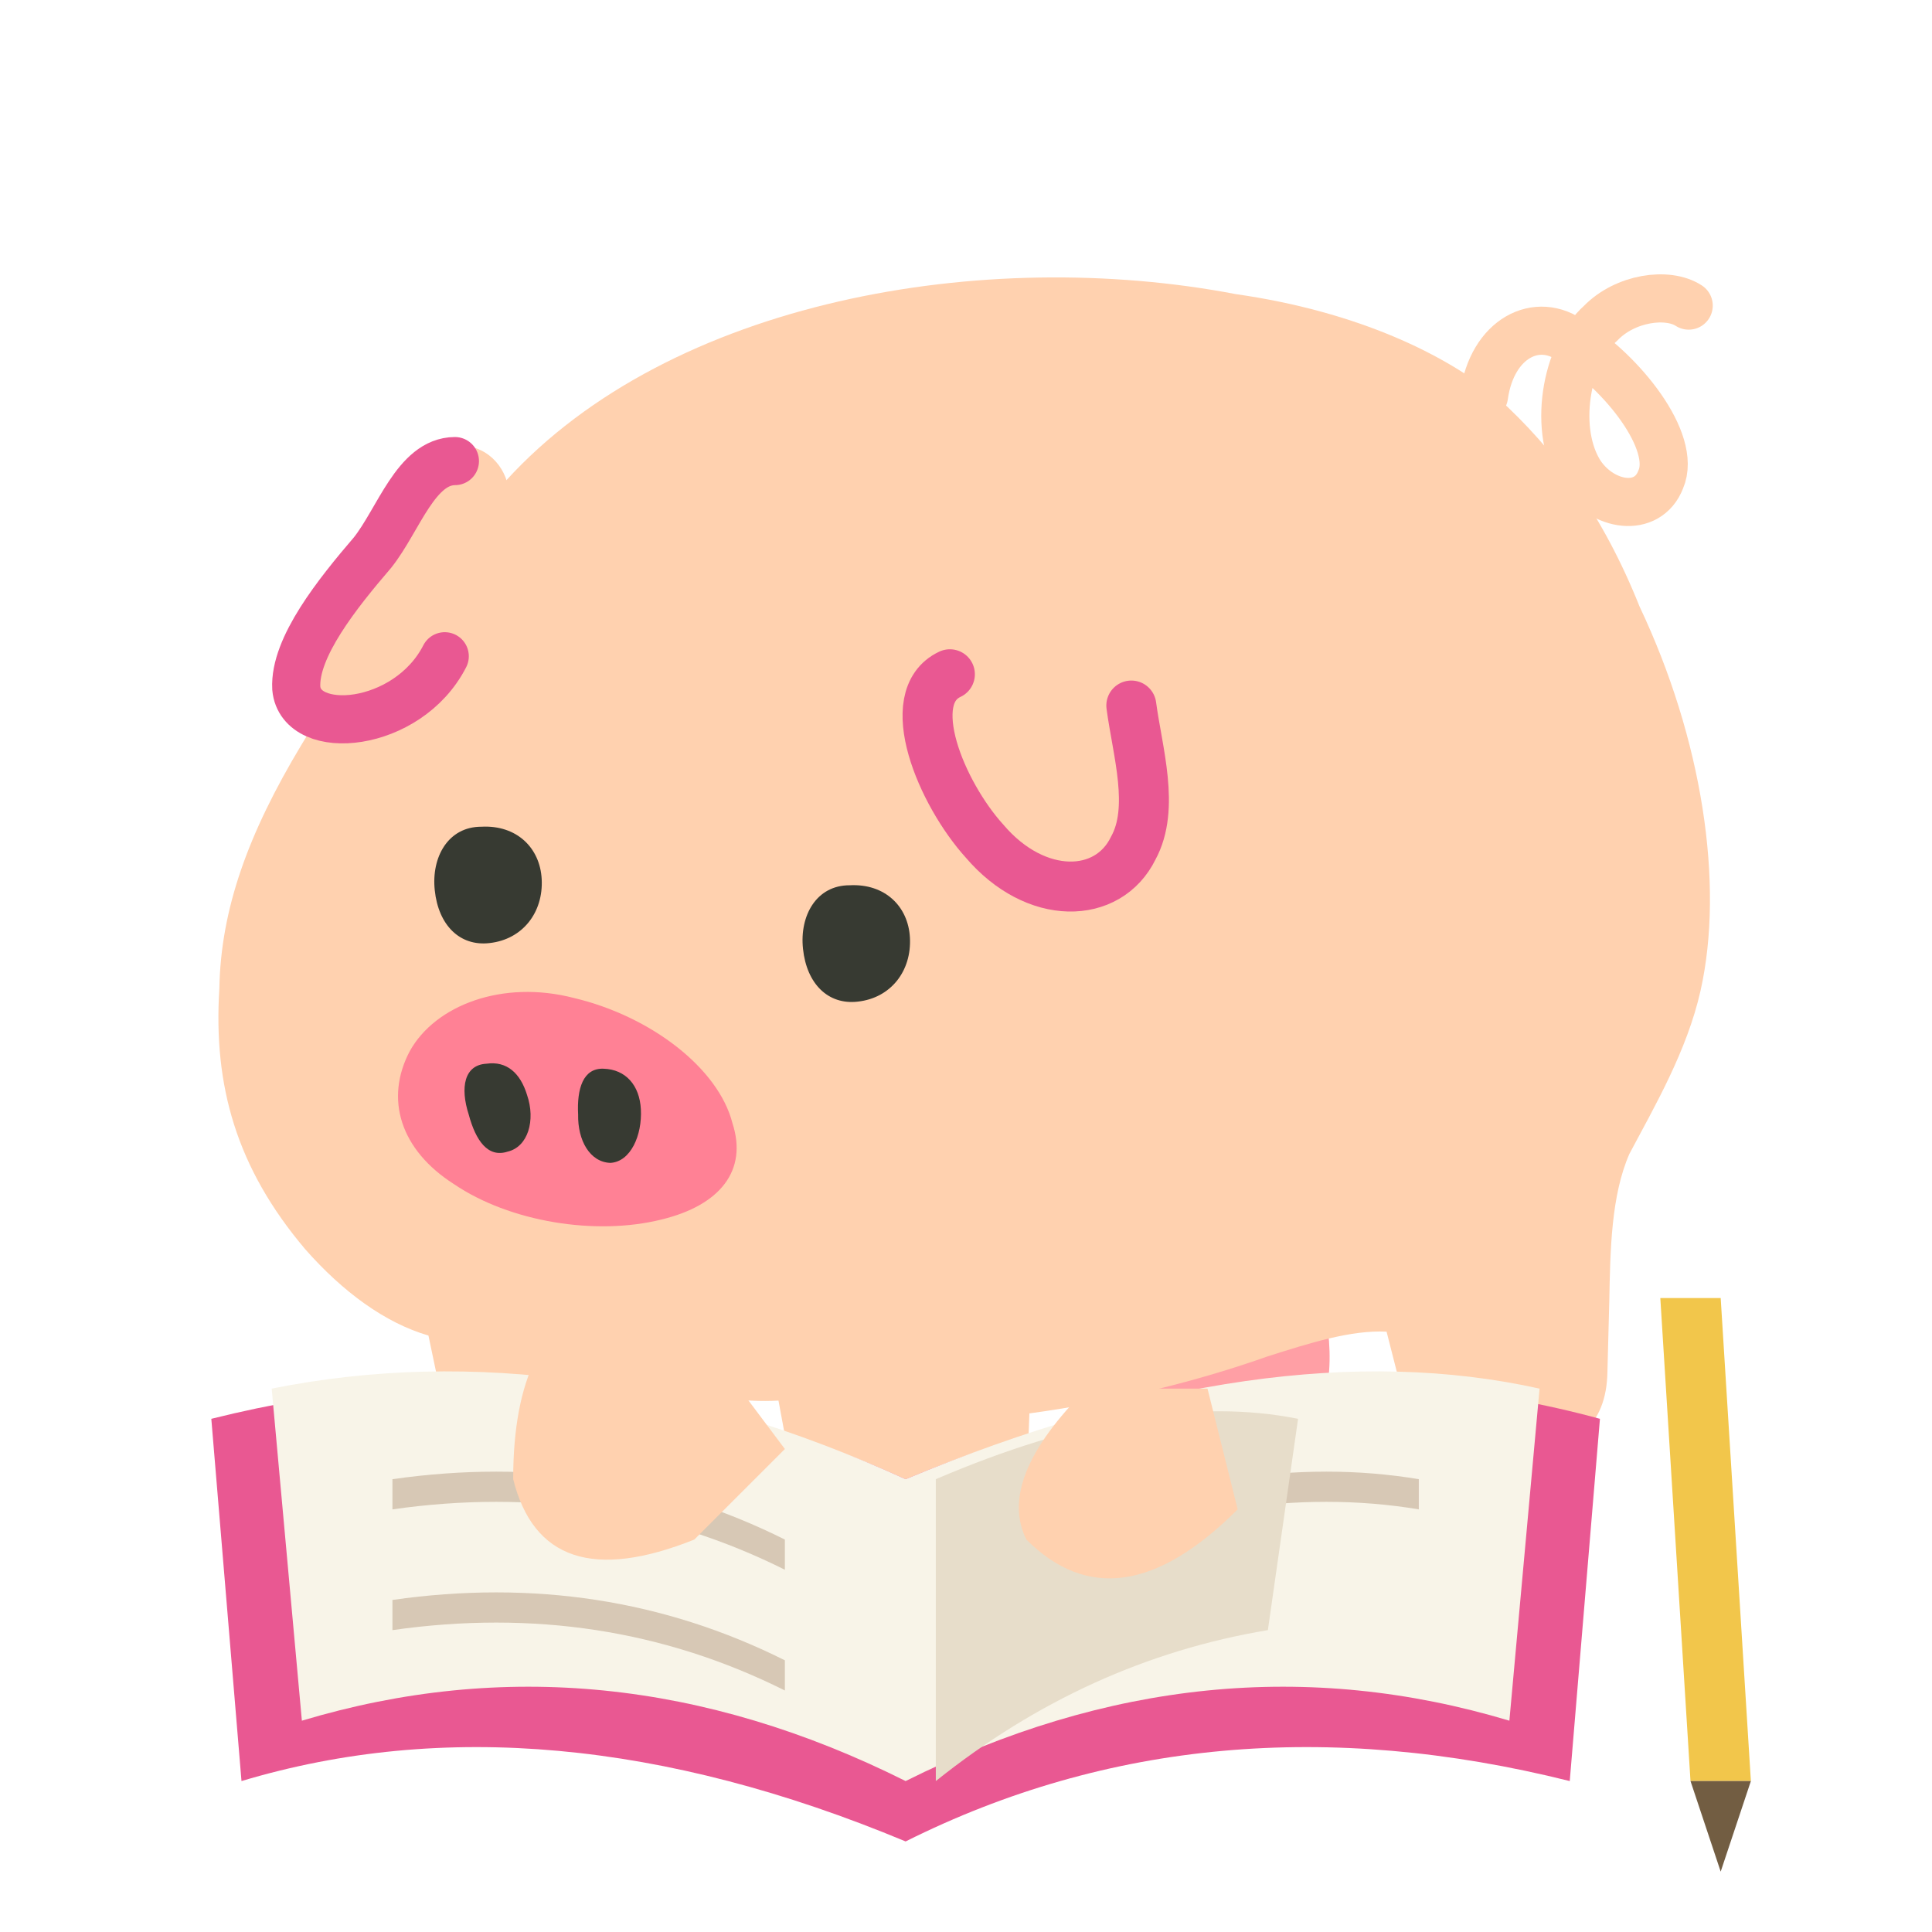
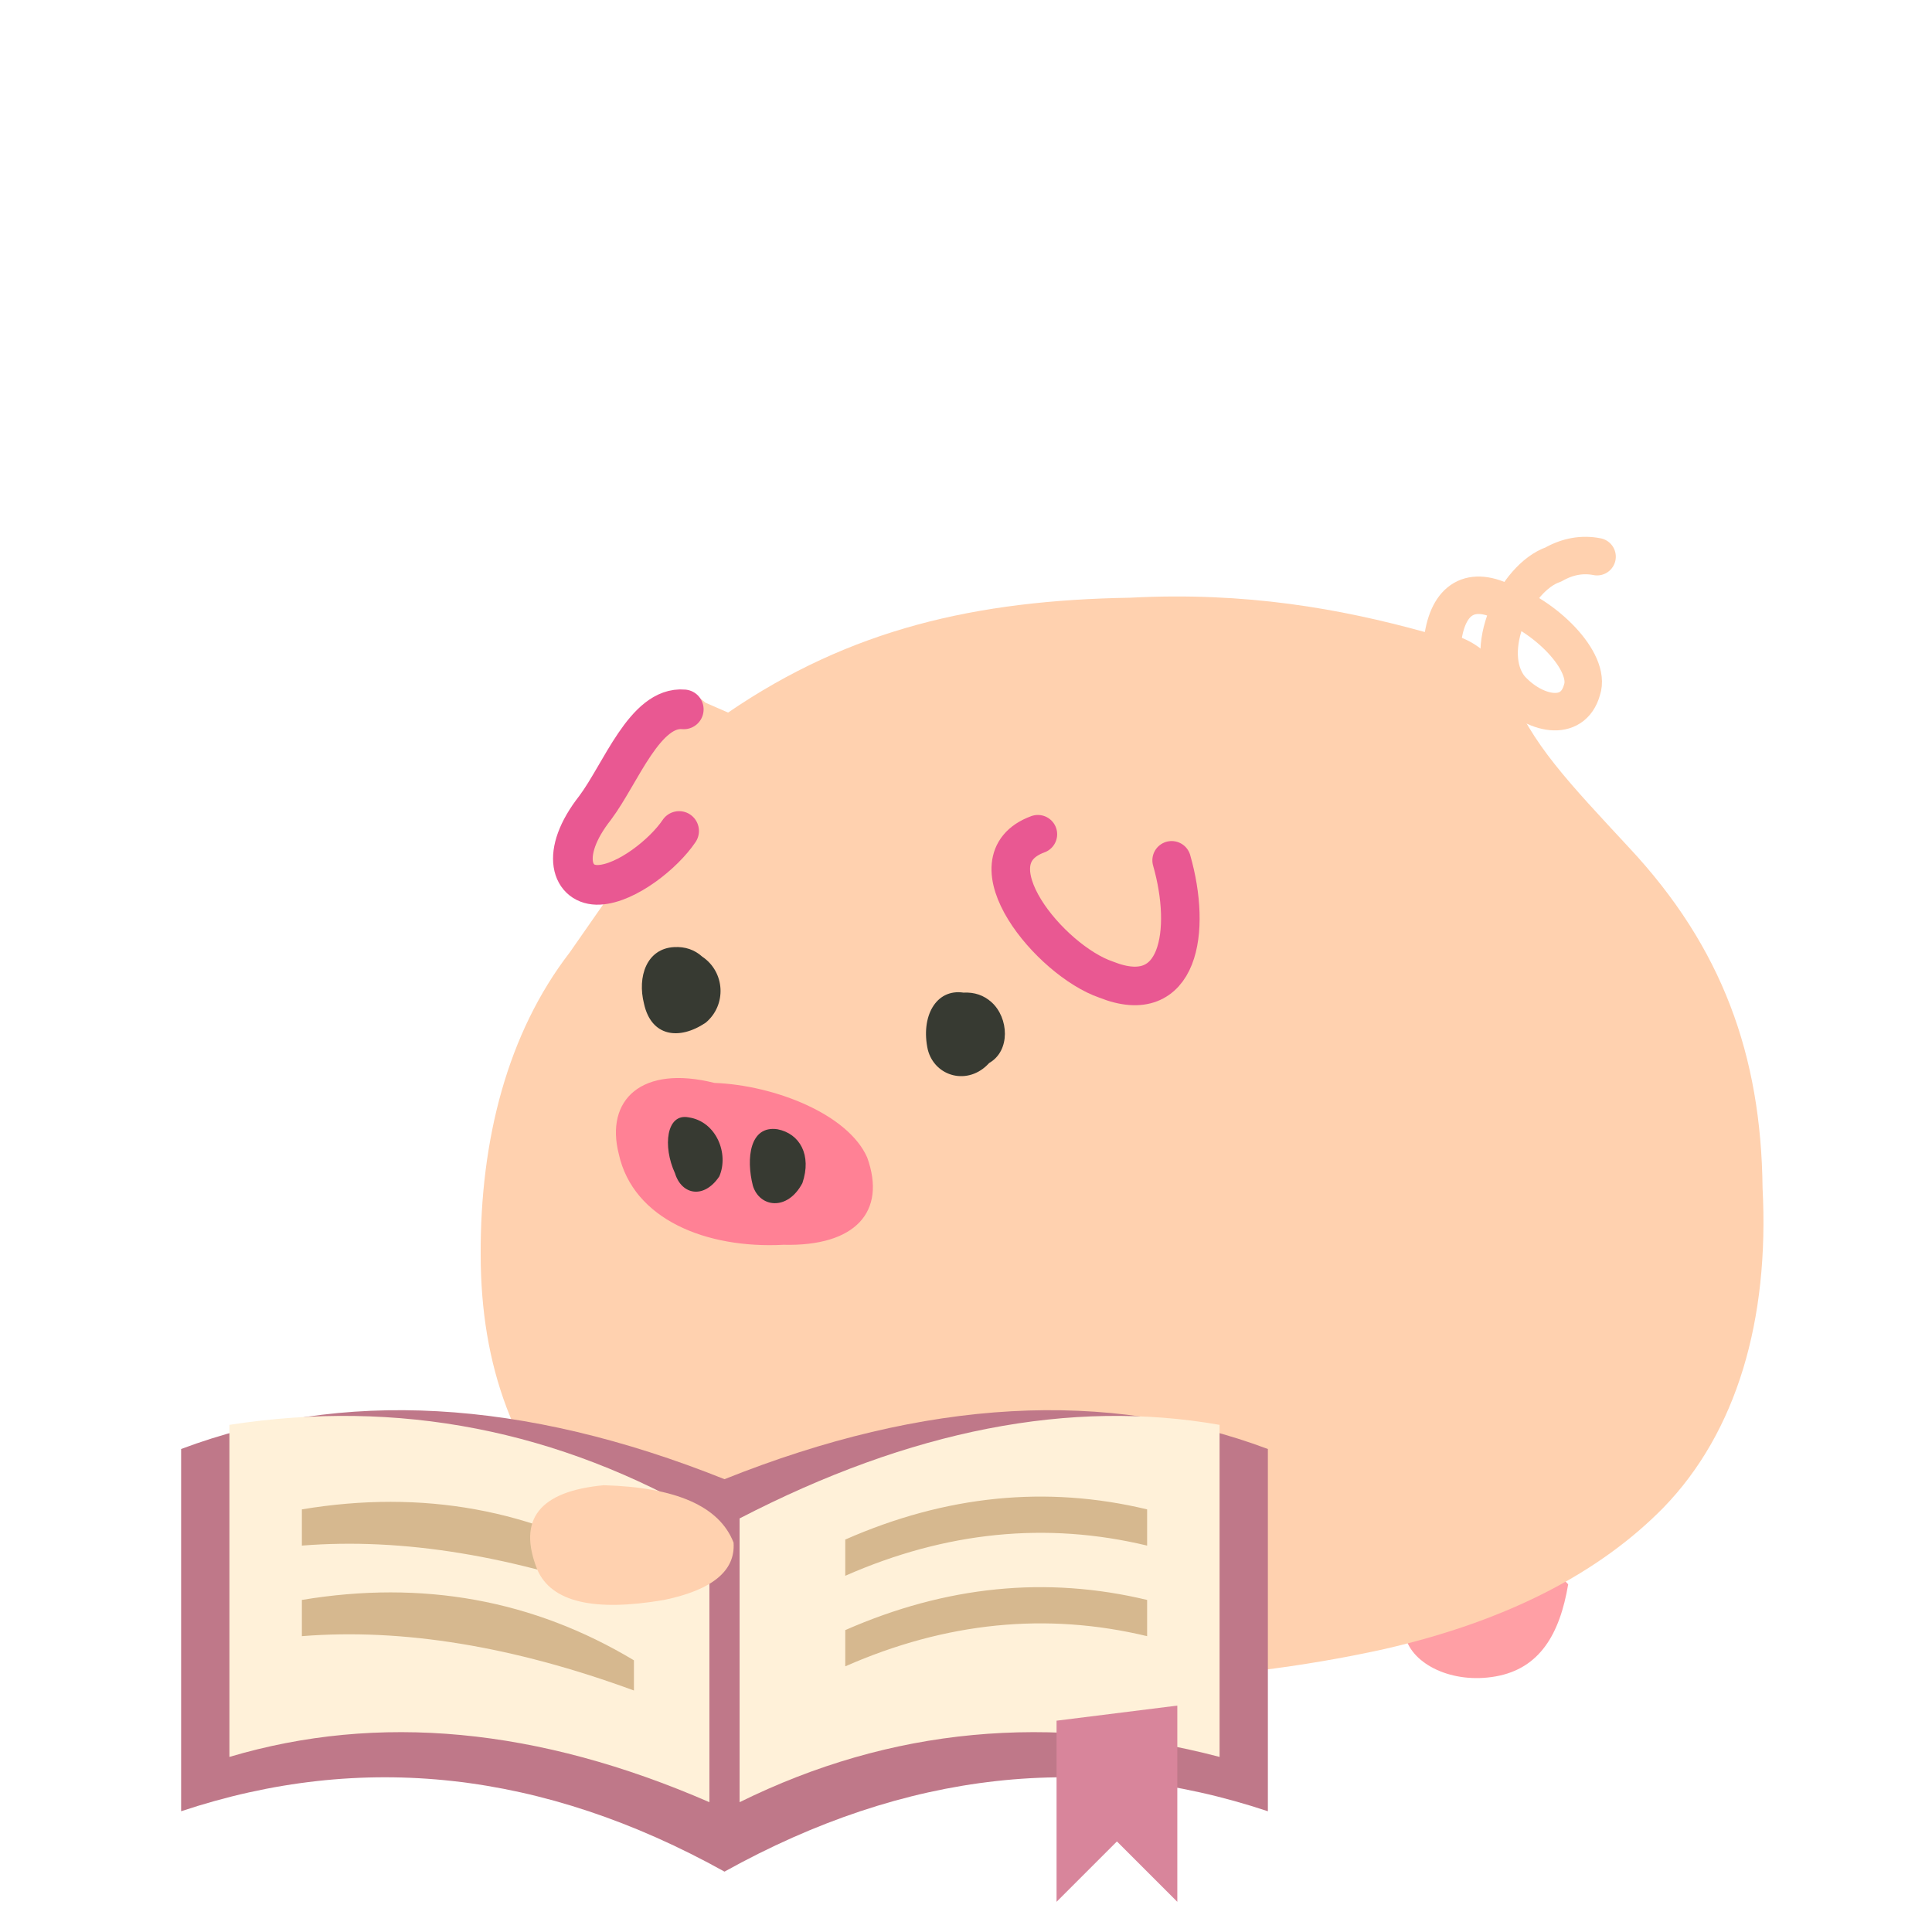
- <svg xmlns="http://www.w3.org/2000/svg" viewBox="0 0 64 64" width="64" height="64" role="img" aria-label="肥猪 · study">
-   <g transform="translate(6 5) scale(.84) rotate(-3 34 43)">
-     <g transform="translate(2 5) scale(.073) translate(-216 -272)">
-       <path fill="#FF9FA5" d="M691 868L805 844C808 872 802 903 778 916C757 927 721 927 704 919C692 914 689 895 691 868Z" />
-       <g transform="rotate(0 916 349)">
-         <path d="M916 349C922 318 947 307 965 322C991 340 1019 379 1009 399C1001 417 977 412 966 394C952 370 961 329 981 313C995 300 1018 298 1029 306" fill="none" stroke="#FFD1AF" stroke-width="26" stroke-linecap="round" />
+ <svg xmlns="http://www.w3.org/2000/svg" width="64" height="64" viewBox="0 0 64 64" role="img" aria-label="大肥猪·学习">
+   <g transform="translate(14 14) scale(0.73)">
+     <g transform="rotate(-3 32 44)">
+       <g transform="translate(2 1.5) scale(.25)" stroke-linecap="round" stroke-linejoin="round">
+         <path fill="#FF9FA5" d="M43 199L43 214C43 220 48 223 55 223C64 223 69 220 72 216L68 204Z" />
+         <path fill="#FF9FA5" d="M166 205L168 217C169 222 176 226 184 225C192 224 196 218 198 209L192 202Z" />
+         <path fill="none" stroke="#FFD1AF" stroke-width="6.8" d="M184 38C185 30 189 27 195 30C203 33 211 42 209 47C207 53 200 51 196 46C191 39 198 26 205 24Q209 22 213 23" />
+         <path fill="#FFD1AF" d="M54 43C77 29 100 25 128 26C149 26 166 30 181 35C187 35 193 38 196 46C199 56 206 64 216 76C232 95 238 115 237 139C237 163 230 183 216 196C204 207 187 215 164 219C134 224 102 223 77 219C51 215 33 206 21 191C8 176 3 159 4 139C5 118 11 99 23 85L30 76C22 75 21 70 25 63L35 48C40 40 45 36 50 41Z" />
+         <path fill="none" stroke="#E95892" stroke-width="7.2" d="M46 42C39 41 34 53 29 59C22 67 24 73 29 73C34 73 41 68 44 64" />
+         <path fill="none" stroke="#E95892" stroke-width="7" d="M109 68C96 72 110 91 120 95C133 101 136 87 133 74" />
+         <path fill="#373A32" d="M42 85C37 85 35 90 36 95C37 101 42 102 47 99C51 96 51 90 47 87Q45 85 42 85Z" />
+         <path fill="#373A32" d="M94 96C89 95 86 100 87 106C88 111 94 113 98 109C102 107 102 101 99 98Q97 96 94 96Z" />
+         <path fill="#FF8195" d="M48 110C35 106 28 112 30 122C32 134 45 140 59 140C72 141 78 135 75 125C72 117 59 111 48 110Z" />
+         <path fill="#373A32" d="M43 116C39 115 38 121 40 126C41 130 45 131 48 127C50 123 48 117 43 116Z" />
+         <path fill="#373A32" d="M59 119C54 118 53 124 54 129C55 133 60 134 63 129C65 124 63 120 59 119Z" />
      </g>
-       <path fill="#FFD1AF" d="M386 367C480 274 651 254 785 287C851 300 897 326 923 350C953 380 977 417 994 467C1024 540 1032 619 1016 676C1007 708 988 737 973 762C962 784 960 813 958 841L955 879C953 908 935 921 904 921C877 922 851 911 845 891L837 851C818 849 795 855 772 861C735 872 690 881 642 885L635 963C633 986 615 995 584 994C554 993 526 986 520 970L507 871C488 871 467 867 454 860L448 942C446 968 427 976 395 975C365 974 346 966 339 948L320 826C297 818 275 800 256 776C221 730 211 685 217 633C220 590 237 550 268 504C292 469 311 440 330 413C350 386 370 362 386 367Z" />
-       <path fill="#FFD1AF" d="M261 481C267 449 293 421 314 394C329 375 340 349 357 347C374 345 385 357 387 370L383 403L317 482Z" />
-       <path d="M359 355C338 354 327 385 312 402C292 423 267 451 267 473C268 500 326 498 348 460" fill="none" stroke="#E95892" stroke-width="26" stroke-linecap="round" />
-       <path d="M620 484C593 495 612 548 634 575C660 609 699 610 714 583C727 562 719 531 717 506" fill="none" stroke="#E95892" stroke-width="27" stroke-linecap="round" />
-       <path id="eyes" fill="#373A32" d="M363 553C345 552 335 568 336 586C337 605 348 617 364 616C382 615 394 601 394 583C394 566 382 553 363 553ZM560 595C542 594 532 610 533 628C534 647 545 659 561 658C579 657 591 643 591 625C591 608 579 595 560 595Z" />
-       <path fill="#FF8195" d="M408 648C370 636 333 648 318 672C303 697 310 725 338 745C367 767 413 777 449 770C481 764 497 746 490 720C484 690 449 660 408 648Z" />
-       <path fill="#373A32" d="M359 681C347 681 344 693 348 708C351 722 357 732 368 729C379 727 384 713 380 699C377 687 370 680 359 681ZM422 687C411 686 407 697 407 711C406 725 412 737 423 738C434 738 441 724 441 710C441 697 434 688 422 687Z" />
    </g>
  </g>
-   <path fill="#E95892" d="M7 47Q19 44 30 49Q42 44 53 47L52 59Q40 56 30 61Q18 56 8 59Z" />
-   <path fill="#F8F4E8" d="M9 46Q19 44 30 49L30 59Q20 54 10 57ZM30 49Q42 44 51 46L50 57Q40 54 30 59Z" />
-   <path fill="#D7C8B5" d="M13 49Q20 48 26 51L26 52Q20 49 13 50ZM13 53Q20 52 26 55L26 56Q20 53 13 54ZM34 51Q41 48 47 49L47 50Q41 49 34 52Z" />
-   <path fill="#F2C64B" d="M55 43L57 43L58 59L56 59Z" />
-   <path fill="#725D42" d="M56 59L58 59L57 62Z" />
-   <g transform="translate(0 0)">
-     <path fill="#E7DDCA" d="M31 49Q38 46 43 47L42 54Q36 55 31 59Z" />
-   </g>
-   <path fill="#FFD1AF" d="M20 43Q17 44 17 49Q18 53 23 51L26 48L23 44ZM36 46Q33 49 34 51Q37 54 41 50L40 46Z" />
+   <path d="M29 43Q27 48 22 49L19 50Q17 50.8 18.5 52.5Q21.8 54.5 26 52Q31 49 33 46Z" fill="#FFD1AF" />
+   <path d="M6 48Q14 45 24 49Q34 45 42 48L42 60Q33 57 24 62Q15 57 6 60Z" fill="#BF7889" />
+   <path d="M7.6 47.2Q16 45.9 23.5 50.3V59.7Q15 56 7.6 58.2Z" fill="#FFF1D9" />
+   <path d="M24.5 50.3Q33 45.9 40.4 47.2V58.2Q32 56 24.5 59.7Z" fill="#FFF1D9" />
+   <path d="M10 50Q16 49 21 52V53Q15 50.8 10 51.2ZM10 53Q16 52 21 55V56Q15 53.8 10 54.2ZM28 51Q33 48.8 38 50V51.2Q33 50 28 52.2ZM28 54Q33 51.8 38 53V54.2Q33 53 28 55.2Z" fill="#D6B88F" />
+   <path d="M35 57V63L37 61L39 63V56.5Z" fill="#D8859B" />
+   <path d="M20 49.2Q16.8 49.5 17.8 52Q18.5 53.6 22 53Q24.4 52.5 24.3 51.1Q23.6 49.3 20 49.2Z" fill="#FFD1AF" />
</svg>
